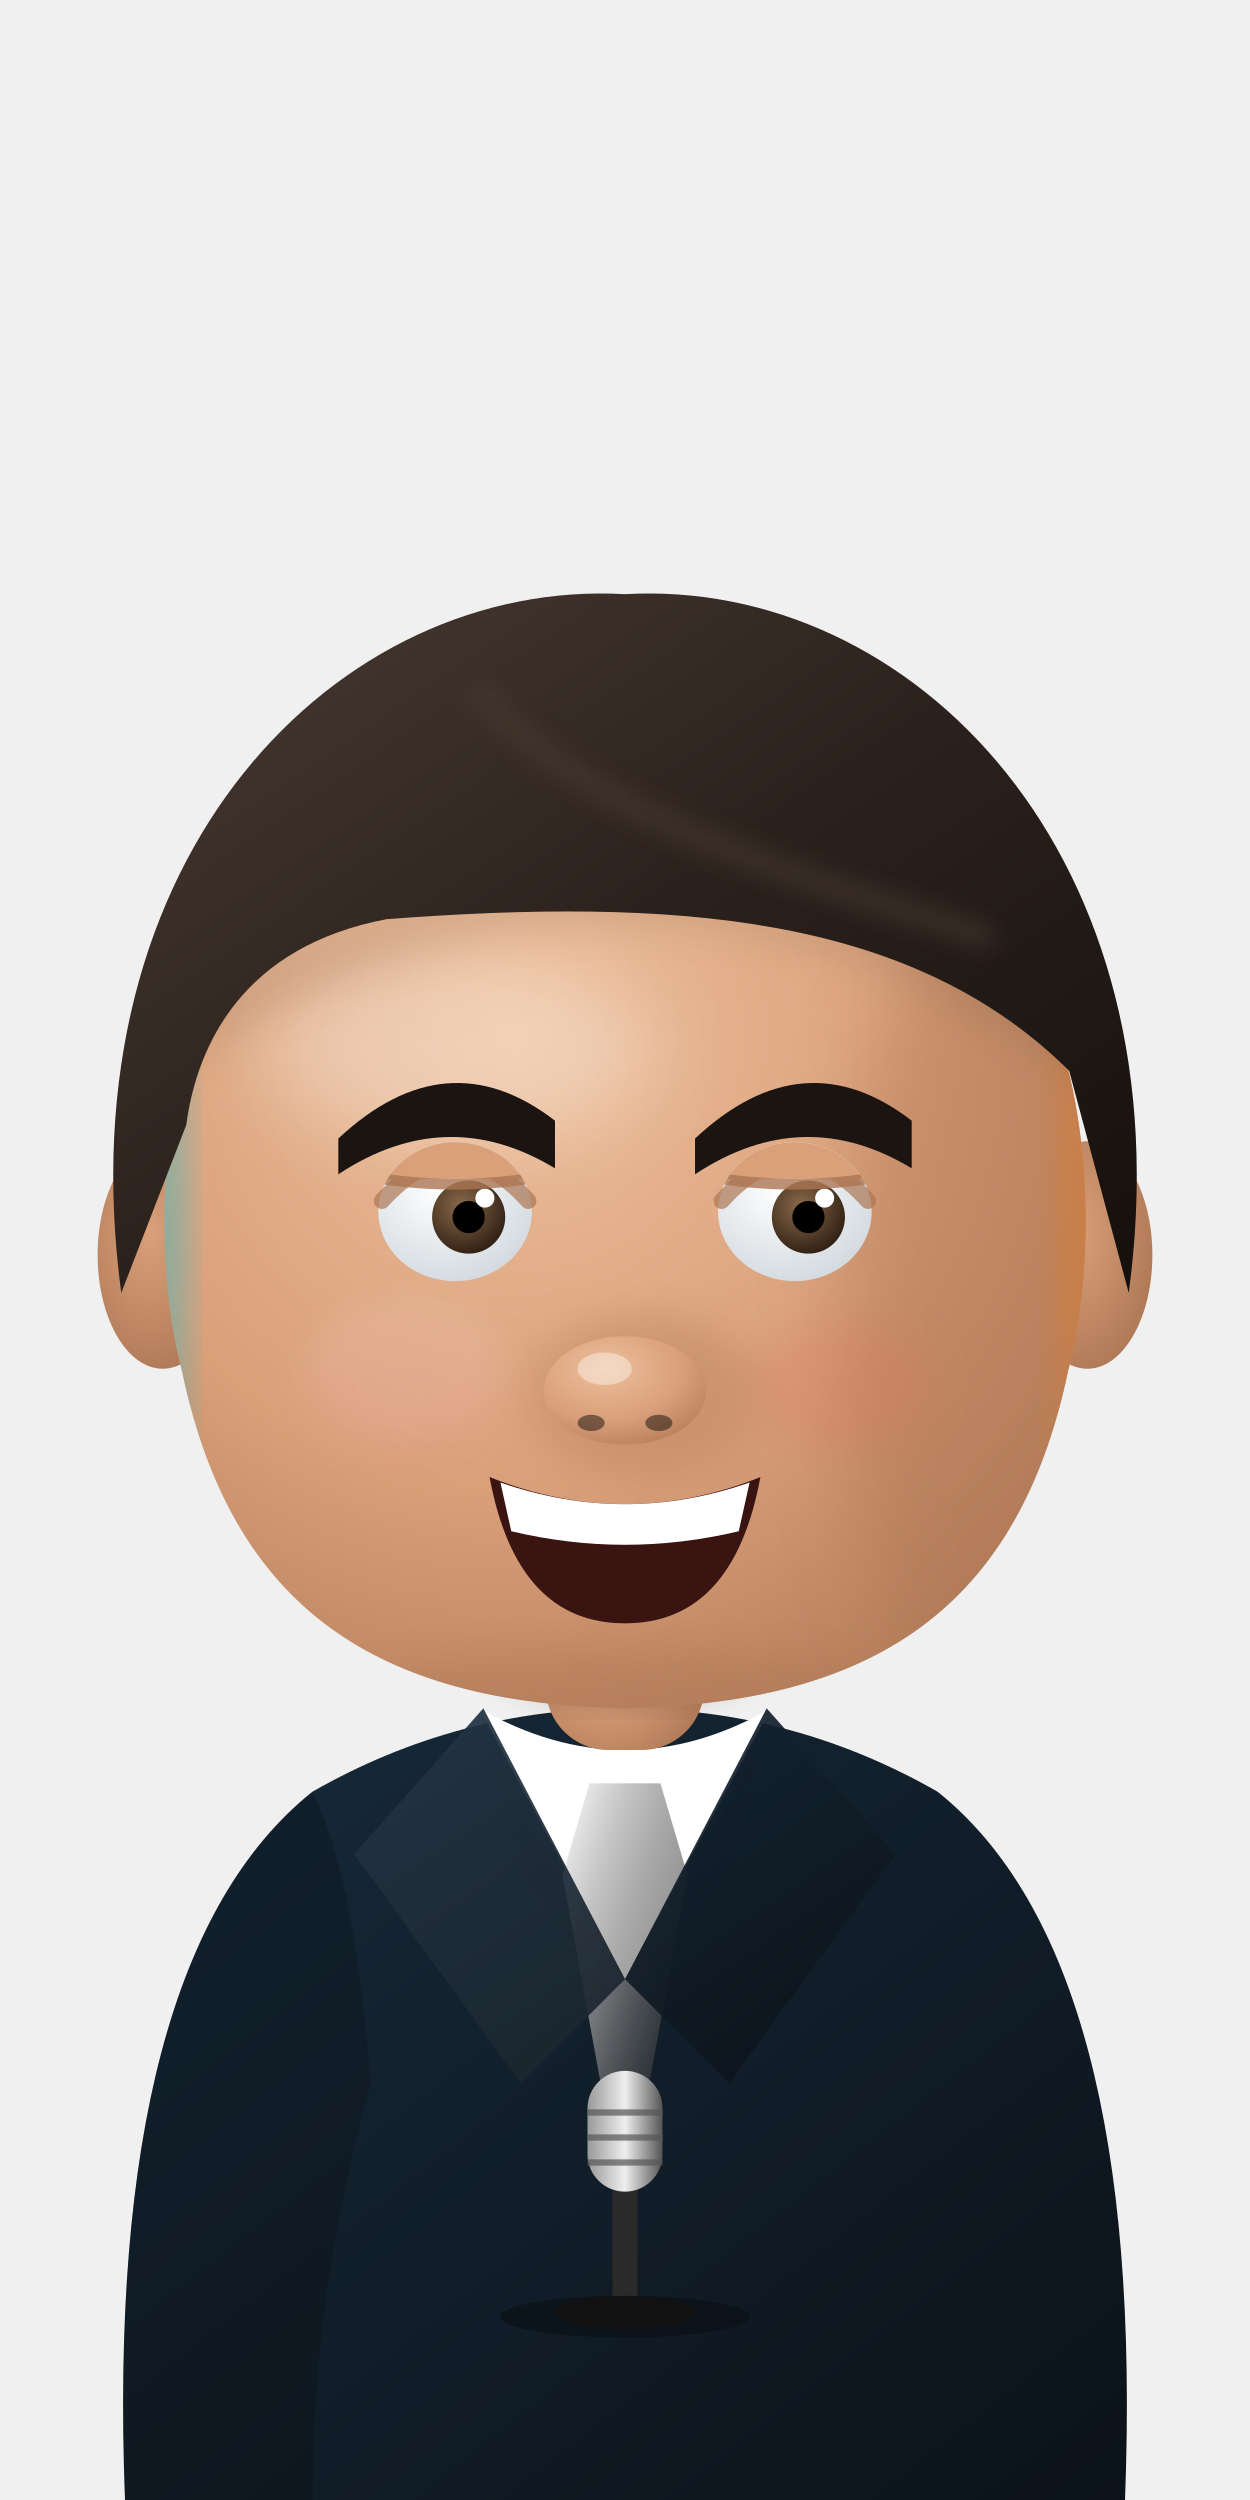
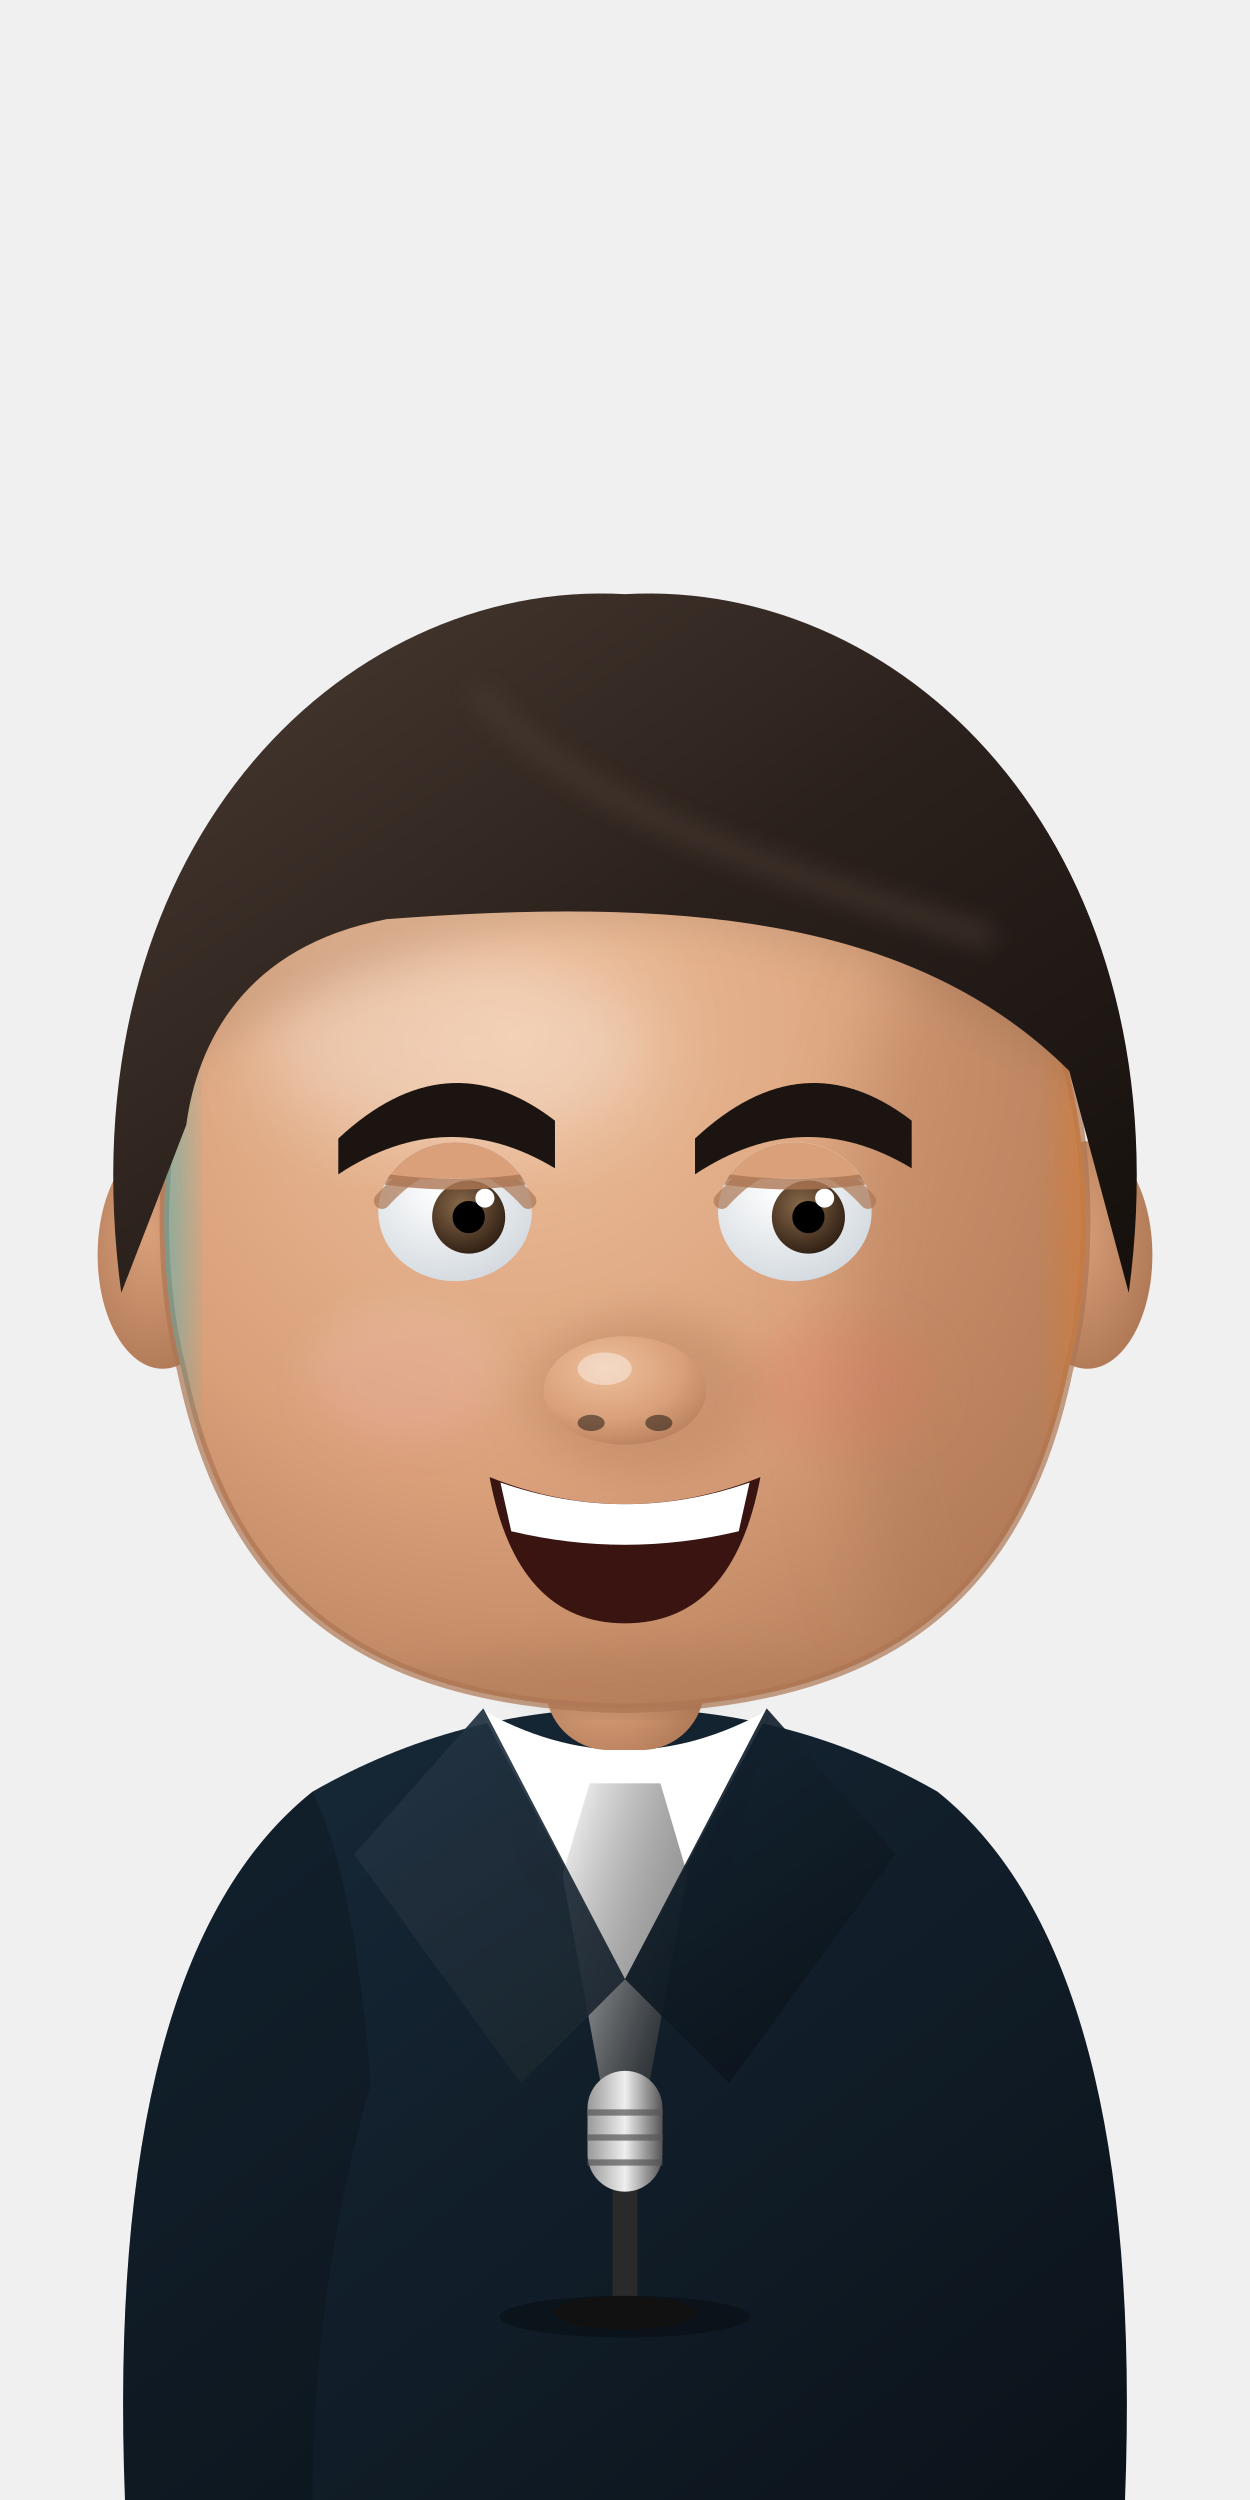
<svg xmlns="http://www.w3.org/2000/svg" width="600" height="1200" viewBox="0 -300 600 1200">
  <defs>
    <radialGradient id="montenegro_skin" cx="38%" cy="30%" r="85%">
      <stop offset="0" stop-color="#EDBF9B" />
      <stop offset=".55" stop-color="#D9A07A" />
      <stop offset="1" stop-color="#AD7653" />
    </radialGradient>
    <radialGradient id="montenegro_ear" cx="40%" cy="40%" r="70%">
      <stop offset="0" stop-color="#D9A07A" />
      <stop offset="1" stop-color="#AD7653" />
    </radialGradient>
    <linearGradient id="montenegro_hair" x1="0" y1="0" x2="1" y2="1">
      <stop offset="0" stop-color="#4A3B33" />
      <stop offset=".5" stop-color="#2B211C" />
      <stop offset="1" stop-color="#15100D" />
    </linearGradient>
    <linearGradient id="montenegro_suit" x1="0" y1="0" x2="1" y2="1">
      <stop offset="0" stop-color="#172A3A" />
      <stop offset="1" stop-color="#0b1219" />
    </linearGradient>
    <linearGradient id="montenegro_tie" x1="0" y1="0" x2="1" y2="1">
      <stop offset="0" stop-color="#FFFFFF" />
      <stop offset="1" stop-color="#000" stop-opacity=".45" />
    </linearGradient>
    <radialGradient id="montenegro_eye" cx="40%" cy="35%" r="75%">
      <stop offset="0" stop-color="#fff" />
      <stop offset="1" stop-color="#cfd6dc" />
    </radialGradient>
    <radialGradient id="montenegro_iris" cx="40%" cy="35%" r="70%">
      <stop offset="0" stop-color="#8a6a4a" />
      <stop offset="1" stop-color="#2d1d12" />
    </radialGradient>
    <linearGradient id="montenegro_pap" x1="0" y1="0" x2="1" y2="1">
      <stop offset="0" stop-color="#fff" />
      <stop offset="1" stop-color="#d6d6d6" />
    </linearGradient>
    <linearGradient id="montenegro_pen" x1="0" y1="0" x2="0" y2="1">
      <stop offset="0" stop-color="#555" />
      <stop offset=".5" stop-color="#111" />
      <stop offset="1" stop-color="#000" />
    </linearGradient>
    <linearGradient id="montenegro_pasta" x1="0" y1="0" x2="1" y2="1">
      <stop offset="0" stop-color="#7a4a2a" />
      <stop offset="1" stop-color="#3b1d0d" />
    </linearGradient>
    <linearGradient id="montenegro_mic" x1="0" y1="0" x2="1" y2="0">
      <stop offset="0" stop-color="#999" />
      <stop offset=".5" stop-color="#eee" />
      <stop offset="1" stop-color="#555" />
    </linearGradient>
    <filter id="montenegro_bl" x="-20%" y="-20%" width="140%" height="140%">
      <feGaussianBlur stdDeviation="14" />
    </filter>
    <filter id="montenegro_bl2" x="-20%" y="-20%" width="140%" height="140%">
      <feGaussianBlur stdDeviation="7" />
    </filter>
    <filter id="montenegro_bl3" x="-20%" y="-50%" width="140%" height="200%">
      <feGaussianBlur stdDeviation="4" />
    </filter>
    <clipPath id="montenegro_hc">
      <path d="M300 120 C479.52 120 479.52 291 463.68 350.4 C444.32 444 385.184 473.6 300 475.4 C214.816 473.6 155.68 444 136.32 350.4 C120.48 291 120.48 120 300 120Z" />
    </clipPath>
  </defs>
  <ellipse cx="300" cy="884" rx="230" ry="16" fill="#000" opacity=".25" />
  <path d="M60 900 Q50 640 150 560 Q220 520 300 520 Q380 520 450 560 Q550 640 540 900Z" fill="url(#montenegro_suit)" />
  <path d="M60 900 Q50 640 150 560 Q170 600 178 700 Q150 800 150 900Z" fill="#000" opacity=".18" />
  <path d="M230 520 L300 650 L370 520 Q300 560 230 520Z" fill="#FFFFFF" />
  <path d="M230 520 L292 654 L250 600Z M370 520 L308 654 L350 600Z" fill="#000" opacity=".12" />
  <path d="M283 556 H317 L330 600 L308 720 L300 740 L292 720 L270 600Z" fill="url(#montenegro_tie)" />
  <path d="M232 520 L170 590 L250 700 L300 650Z M368 520 L430 590 L350 700 L300 650Z" fill="url(#montenegro_suit)" opacity=".92" />
  <path d="M232 520 L170 590 L250 700 L300 650Z" fill="#fff" opacity=".05" />
  <rect x="262" y="420" width="76" height="120" rx="30" fill="url(#montenegro_skin)" />
  <ellipse cx="300" cy="494.4" rx="64" ry="22" fill="#000" opacity=".3" filter="url(#montenegro_bl2)" />
  <g transform="translate(300 500) scale(1.3) translate(-300 -460)">
    <ellipse cx="129.28" cy="308" rx="24" ry="42" fill="url(#montenegro_ear)" />
    <ellipse cx="470.72" cy="308" rx="24" ry="42" fill="url(#montenegro_ear)" />
-     <path d="M300 120 C479.52 120 479.52 291 463.68 350.4 C444.32 444 385.184 473.6 300 475.4 C214.816 473.6 155.68 444 136.32 350.4 C120.48 291 120.48 120 300 120Z" fill="url(#montenegro_skin)" />
+     <path d="M300 120 C479.52 120 479.52 291 463.68 350.4 C444.32 444 385.184 473.6 300 475.4 C214.816 473.6 155.68 444 136.32 350.4 C120.48 291 120.48 120 300 120Z" fill="url(#montenegro_skin)" stroke="#AD7653" stroke-width="3.5" stroke-opacity=".7" />
    <g clip-path="url(#montenegro_hc)">
      <ellipse cx="476" cy="300" rx="16" ry="144" fill="#F58220" opacity=".6" filter="url(#montenegro_bl2)" />
      <ellipse cx="124" cy="300" rx="14" ry="126" fill="#22BBCB" opacity=".45" filter="url(#montenegro_bl2)" />
      <ellipse cx="467.2" cy="330" rx="88" ry="180" fill="#AD7653" opacity=".45" filter="url(#montenegro_bl)" />
      <ellipse cx="238.4" cy="231.6" rx="73.92" ry="36" fill="#fff" opacity=".28" filter="url(#montenegro_bl)" />
      <ellipse cx="219.04" cy="352" rx="34" ry="24" fill="#fff" opacity=".18" filter="url(#montenegro_bl2)" />
      <ellipse cx="380.96" cy="356" rx="34" ry="24" fill="#E0735F" opacity=".22" filter="url(#montenegro_bl2)" />
      <ellipse cx="219.04" cy="356" rx="34" ry="24" fill="#E0735F" opacity=".18" filter="url(#montenegro_bl2)" />
      <ellipse cx="300" cy="480" rx="105.6" ry="26" fill="#AD7653" opacity=".4" filter="url(#montenegro_bl2)" />
      <path d="M114 240 Q300 110 486 240" fill="none" stroke="#000" stroke-width="22" opacity=".08" filter="url(#montenegro_bl2)" />
    </g>
    <g id="olhos">
      <ellipse cx="237.28" cy="292" rx="28.35" ry="25.65" fill="url(#montenegro_eye)" />
      <ellipse cx="362.72" cy="292" rx="28.35" ry="25.65" fill="url(#montenegro_eye)" />
      <circle cx="242.28" cy="294" r="13.5" fill="url(#montenegro_iris)" />
      <circle cx="367.72" cy="294" r="13.5" fill="url(#montenegro_iris)" />
      <circle cx="242.28" cy="294" r="5.94" fill="#000" />
      <circle cx="367.72" cy="294" r="5.94" fill="#000" />
      <circle cx="248.28" cy="287" r="3.51" fill="#fff" />
      <circle cx="373.72" cy="287" r="3.51" fill="#fff" />
      <path d="M210.28 288 Q237.28 258.25 264.28 288" fill="none" stroke="#AD7653" stroke-width="6" stroke-linecap="round" opacity=".7" />
      <path d="M335.72 288 Q362.72 258.25 389.72 288" fill="none" stroke="#AD7653" stroke-width="6" stroke-linecap="round" opacity=".7" />
    </g>
    <g>
      <clipPath id="montenegro_lc-1">
        <ellipse cx="237.28" cy="292" rx="28.35" ry="25.65" />
      </clipPath>
      <rect clip-path="url(#montenegro_lc-1)" x="207.58" y="265" width="59.4" height="14.85" fill="#D9A07A" />
      <path d="M210.28 279.85 Q237.28 283.85 264.28 279.85" fill="none" stroke="#AD7653" stroke-width="4" opacity=".8" clip-path="url(#montenegro_lc-1)" />
    </g>
    <g>
      <clipPath id="montenegro_lc1">
        <ellipse cx="362.72" cy="292" rx="28.35" ry="25.65" />
      </clipPath>
      <rect clip-path="url(#montenegro_lc1)" x="333.02" y="265" width="59.4" height="14.85" fill="#D9A07A" />
      <path d="M335.72 279.85 Q362.72 283.85 389.72 279.85" fill="none" stroke="#AD7653" stroke-width="4" opacity=".8" clip-path="url(#montenegro_lc1)" />
    </g>
    <g id="sobrancelhas">
      <g transform="translate(234.144 254) rotate(0)">
        <path d="M-40 11 Q0 -26.4 40 4.4 L40 22 Q0 -2.2 -40 24.2Z" fill="#1c1411" />
      </g>
      <g transform="translate(365.856 254) rotate(0)">
        <path d="M-40 11 Q0 -26.4 40 4.4 L40 22 Q0 -2.2 -40 24.2Z" fill="#1c1411" />
      </g>
    </g>
    <g id="nariz" transform="translate(300 346) scale(1.25 1)">
      <ellipse cx="6" cy="14" rx="34" ry="30" fill="#AD7653" opacity=".35" filter="url(#montenegro_bl2)" />
      <ellipse cx="0" cy="12" rx="24" ry="20" fill="url(#montenegro_skin)" />
      <ellipse cx="-6" cy="4" rx="8" ry="6" fill="#fff" opacity=".4" />
      <ellipse cx="-10" cy="24" rx="4" ry="3" fill="#000" opacity=".45" />
      <ellipse cx="10" cy="24" rx="4" ry="3" fill="#000" opacity=".45" />
    </g>
    <g id="boca" transform="translate(300 400) scale(1 1) translate(-300 -400)">
      <path d="M250 390 Q300 410 350 390 Q340 444 300 444 Q260 444 250 390Z" fill="#3a1410" />
      <path d="M254 392 Q300 408 346 392 L342 410 Q300 420 258 410Z" fill="#fff" />
    </g>
    <g id="cabelo">
      <path d="M114 322 C92.2 160 194.4 58 300 64 C405.6 58 507.8 160 486 322 L464 240 C405.6 182 317.6 176 212 184 C159.2 194 142 230 138 260Z" fill="url(#montenegro_hair)" />
      <path d="M247.2 102 C282.4 140 335.2 160 432 190" fill="none" stroke="#4A3B33" stroke-width="9" stroke-linecap="round" opacity=".55" filter="url(#montenegro_bl3)" />
    </g>
  </g>
  <g transform="translate(300 700)">
    <g>
      <ellipse cx="0" cy="112" rx="60" ry="10" fill="rgba(0,0,0,.3)" />
      <rect x="-6" y="40" width="12" height="70" fill="#2a2a2a" />
      <ellipse cx="0" cy="110" rx="34" ry="8" fill="#111" />
      <rect x="-18" y="-6" width="36" height="58" rx="18" fill="url(#montenegro_mic)" />
      <path d="M-18 14 H18M-18 26 H18M-18 38 H18" stroke="#555" stroke-width="3" opacity=".7" />
    </g>
  </g>
</svg>
